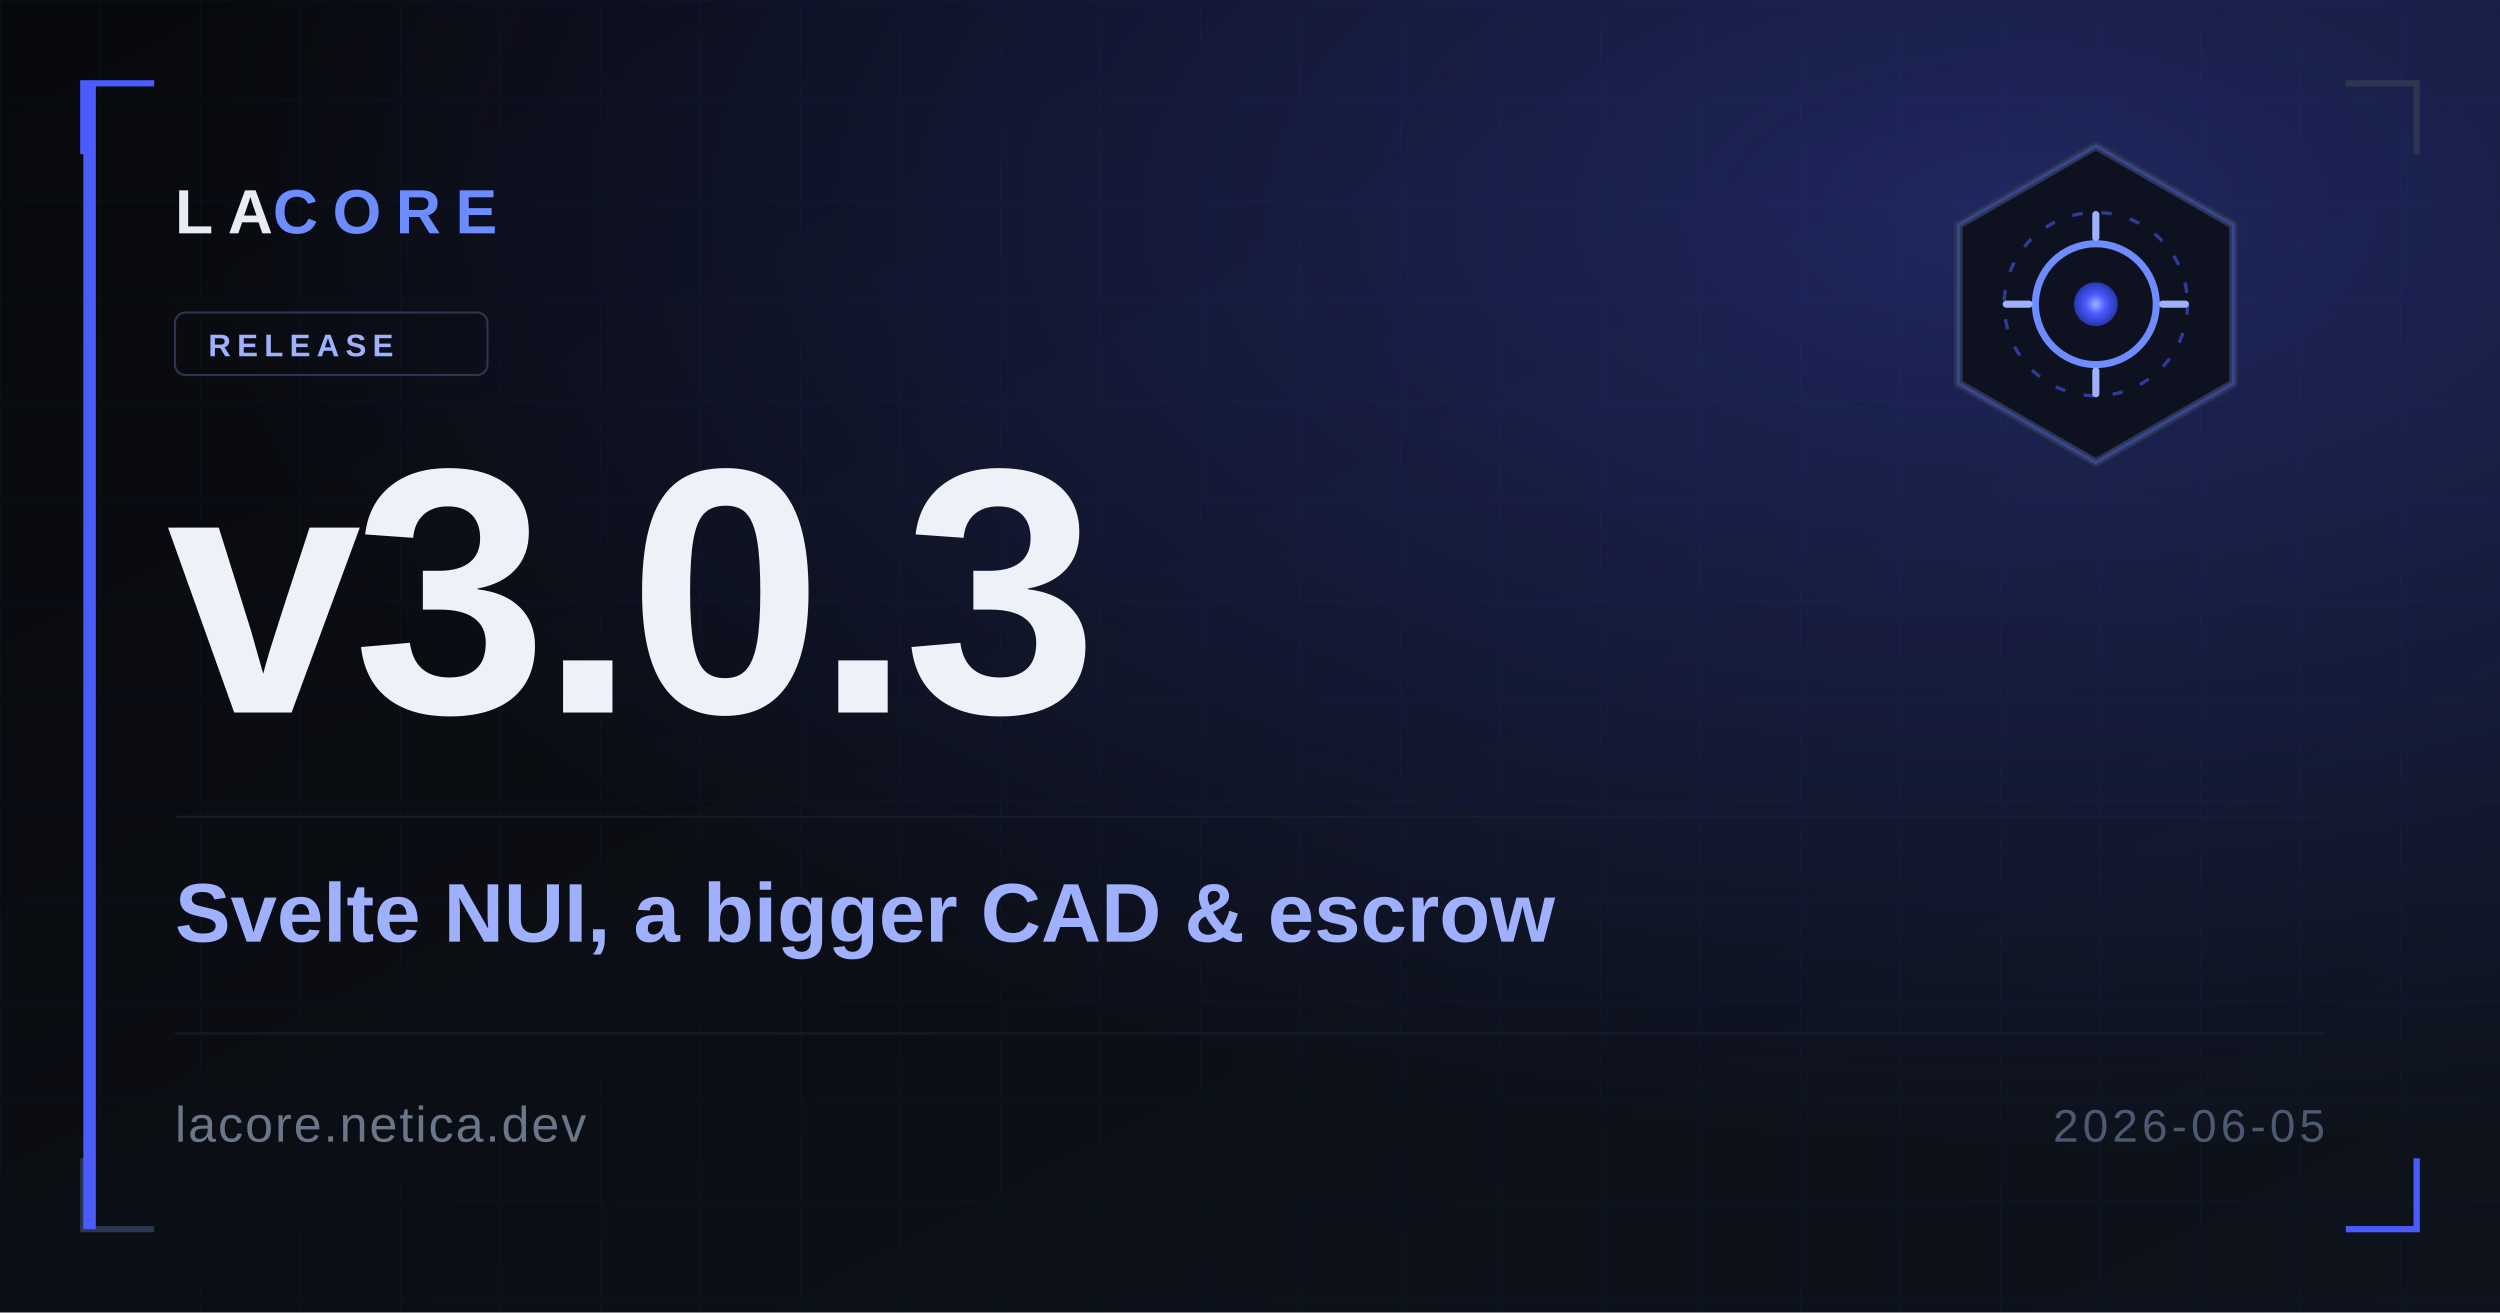
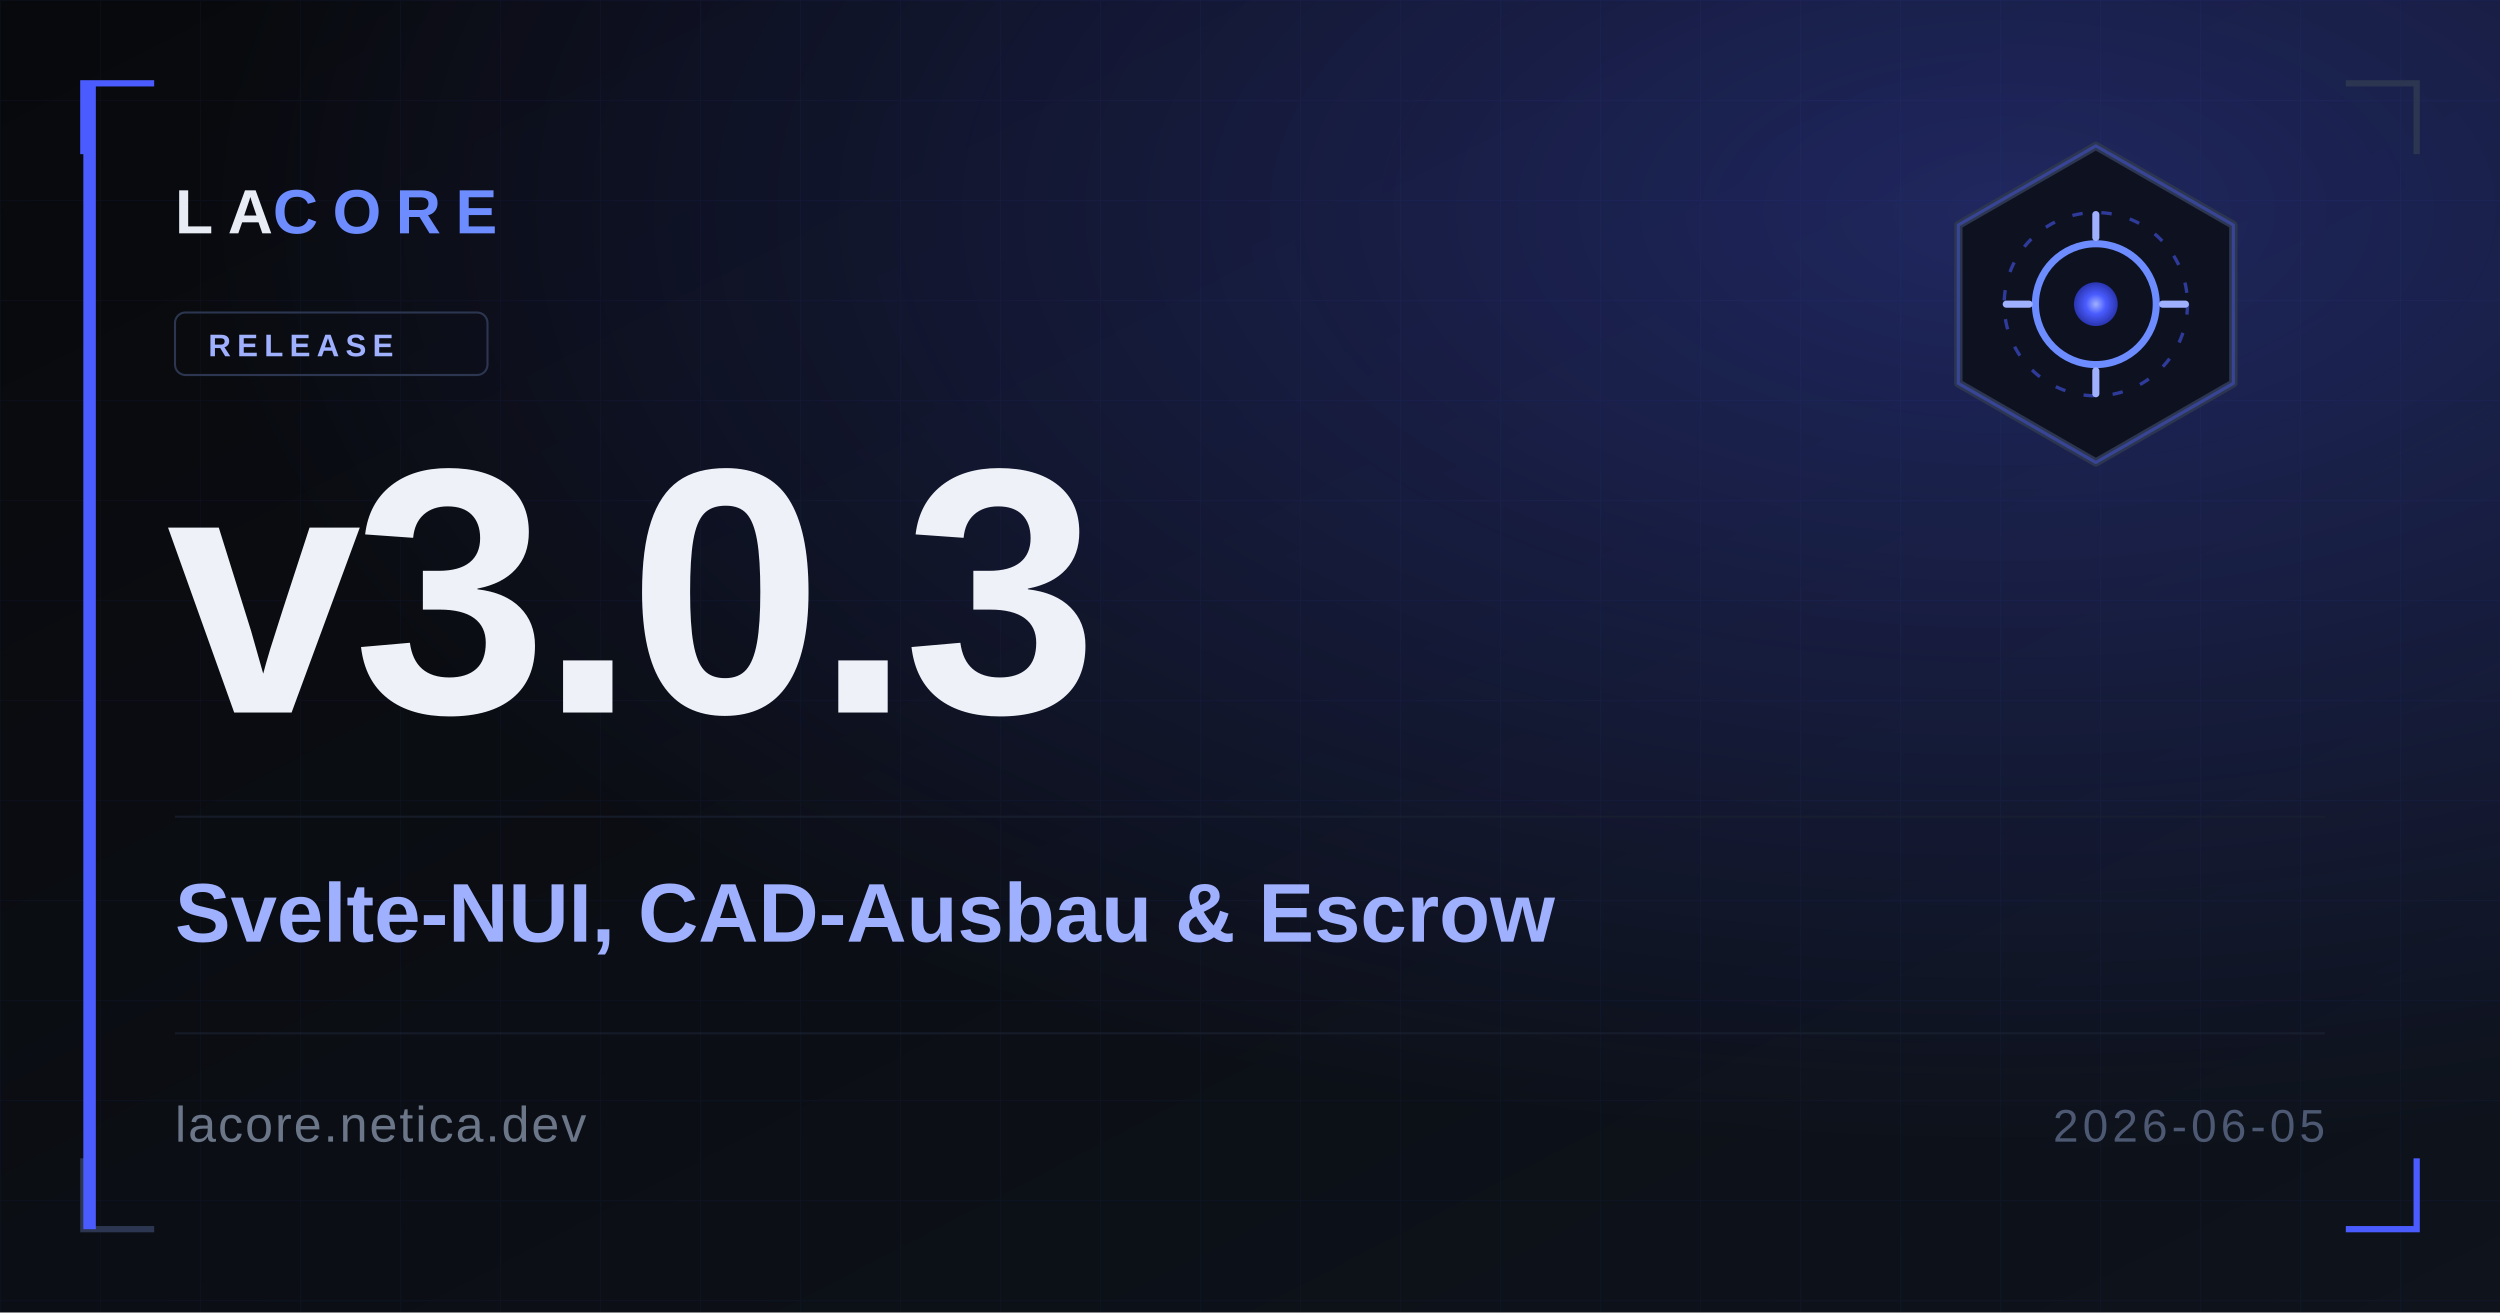
<svg xmlns="http://www.w3.org/2000/svg" viewBox="0 0 1200 630" font-family="'Chakra Petch', 'Segoe UI', system-ui, -apple-system, Arial, sans-serif">
  <defs>
    <linearGradient id="bg" x1="0" y1="0" x2="1" y2="1">
      <stop offset="0" stop-color="#08090c" />
      <stop offset="1" stop-color="#0e131c" />
    </linearGradient>
    <radialGradient id="glow" cx="0.8" cy="0.16" r="0.72">
      <stop offset="0" stop-color="#4a5cff" stop-opacity="0.32" />
      <stop offset="1" stop-color="#4a5cff" stop-opacity="0" />
    </radialGradient>
    <radialGradient id="core" cx="0.5" cy="0.5" r="0.5">
      <stop offset="0" stop-color="#9fb0ff" />
      <stop offset="0.45" stop-color="#4a5cff" />
      <stop offset="1" stop-color="#2a35b0" />
    </radialGradient>
    <pattern id="grid" width="48" height="48" patternUnits="userSpaceOnUse">
      <path d="M48 0H0V48" fill="none" stroke="#4a5cff" stroke-opacity="0.05" stroke-width="1" />
    </pattern>
  </defs>
  <rect width="1200" height="630" fill="url(#bg)" />
  <rect width="1200" height="630" fill="url(#grid)" />
  <rect width="1200" height="630" fill="url(#glow)" />
  <g stroke="#4a5cff" stroke-width="3" fill="none">
    <path d="M40 74 V40 H74" />
    <path d="M1160 556 V590 H1126" />
  </g>
  <g stroke="#2c3650" stroke-width="3" fill="none">
    <path d="M1160 74 V40 H1126" />
    <path d="M40 556 V590 H74" />
  </g>
  <rect x="40" y="40" width="6" height="550" fill="#4a5cff" />
  <g transform="translate(1006 150)">
    <g transform="translate(-90 -90)">
      <polygon points="90,10 156,48 156,124 90,162 24,124 24,48" fill="#0e1220" stroke="#2c3650" stroke-width="4" stroke-linejoin="round" />
      <polygon points="90,10 156,48 156,124 90,162 24,124 24,48" fill="none" stroke="#4a5cff" stroke-width="1.5" stroke-linejoin="round" opacity="0.4" />
      <circle cx="90" cy="86" r="44" fill="none" stroke="#4a5cff" stroke-width="1.6" stroke-dasharray="5 9" opacity="0.55" />
      <circle cx="90" cy="86" r="29" fill="none" stroke="#6c8cff" stroke-width="3.4" />
      <circle cx="90" cy="86" r="10.5" fill="url(#core)" />
      <g stroke="#9fb0ff" stroke-width="3.4" stroke-linecap="round">
        <line x1="90" y1="43" x2="90" y2="54" />
        <line x1="90" y1="118" x2="90" y2="129" />
        <line x1="47" y1="86" x2="58" y2="86" />
        <line x1="122" y1="86" x2="133" y2="86" />
      </g>
    </g>
  </g>
  <g stroke="#1a2131" stroke-width="1" opacity="0.7">
    <line x1="84" y1="392" x2="1116" y2="392" />
    <line x1="84" y1="496" x2="1116" y2="496" />
  </g>
  <text x="84" y="112" fill="#e7ecf5" font-size="30" font-weight="700" letter-spacing="7">LA<tspan fill="#6c8cff">CORE</tspan>
  </text>
  <g>
    <rect x="84" y="150" width="150" height="30" rx="5" fill="none" stroke="#2c3650" />
    <text x="100" y="171" fill="#9fb0ff" font-size="15" font-weight="700" letter-spacing="3">RELEASE</text>
  </g>
  <text x="80" y="342" fill="#eef2f8" font-size="168" font-weight="700" letter-spacing="-4">v3.0.3</text>
-   <text x="84" y="452" fill="#9fb0ff" font-size="40" font-weight="600">Svelte NUI, a bigger CAD &amp; escrow</text>
+   <text x="84" y="452" fill="#9fb0ff" font-size="40" font-weight="600">Svelte-NUI, CAD-Ausbau &amp; Escrow</text>
  <text x="84" y="548" fill="#6b7689" font-size="24" font-weight="500" letter-spacing="1">lacore.netica.dev</text>
  <text x="1116" y="548" fill="#4d5872" font-size="22" font-weight="500" letter-spacing="2" text-anchor="end">2026-06-05</text>
</svg>
